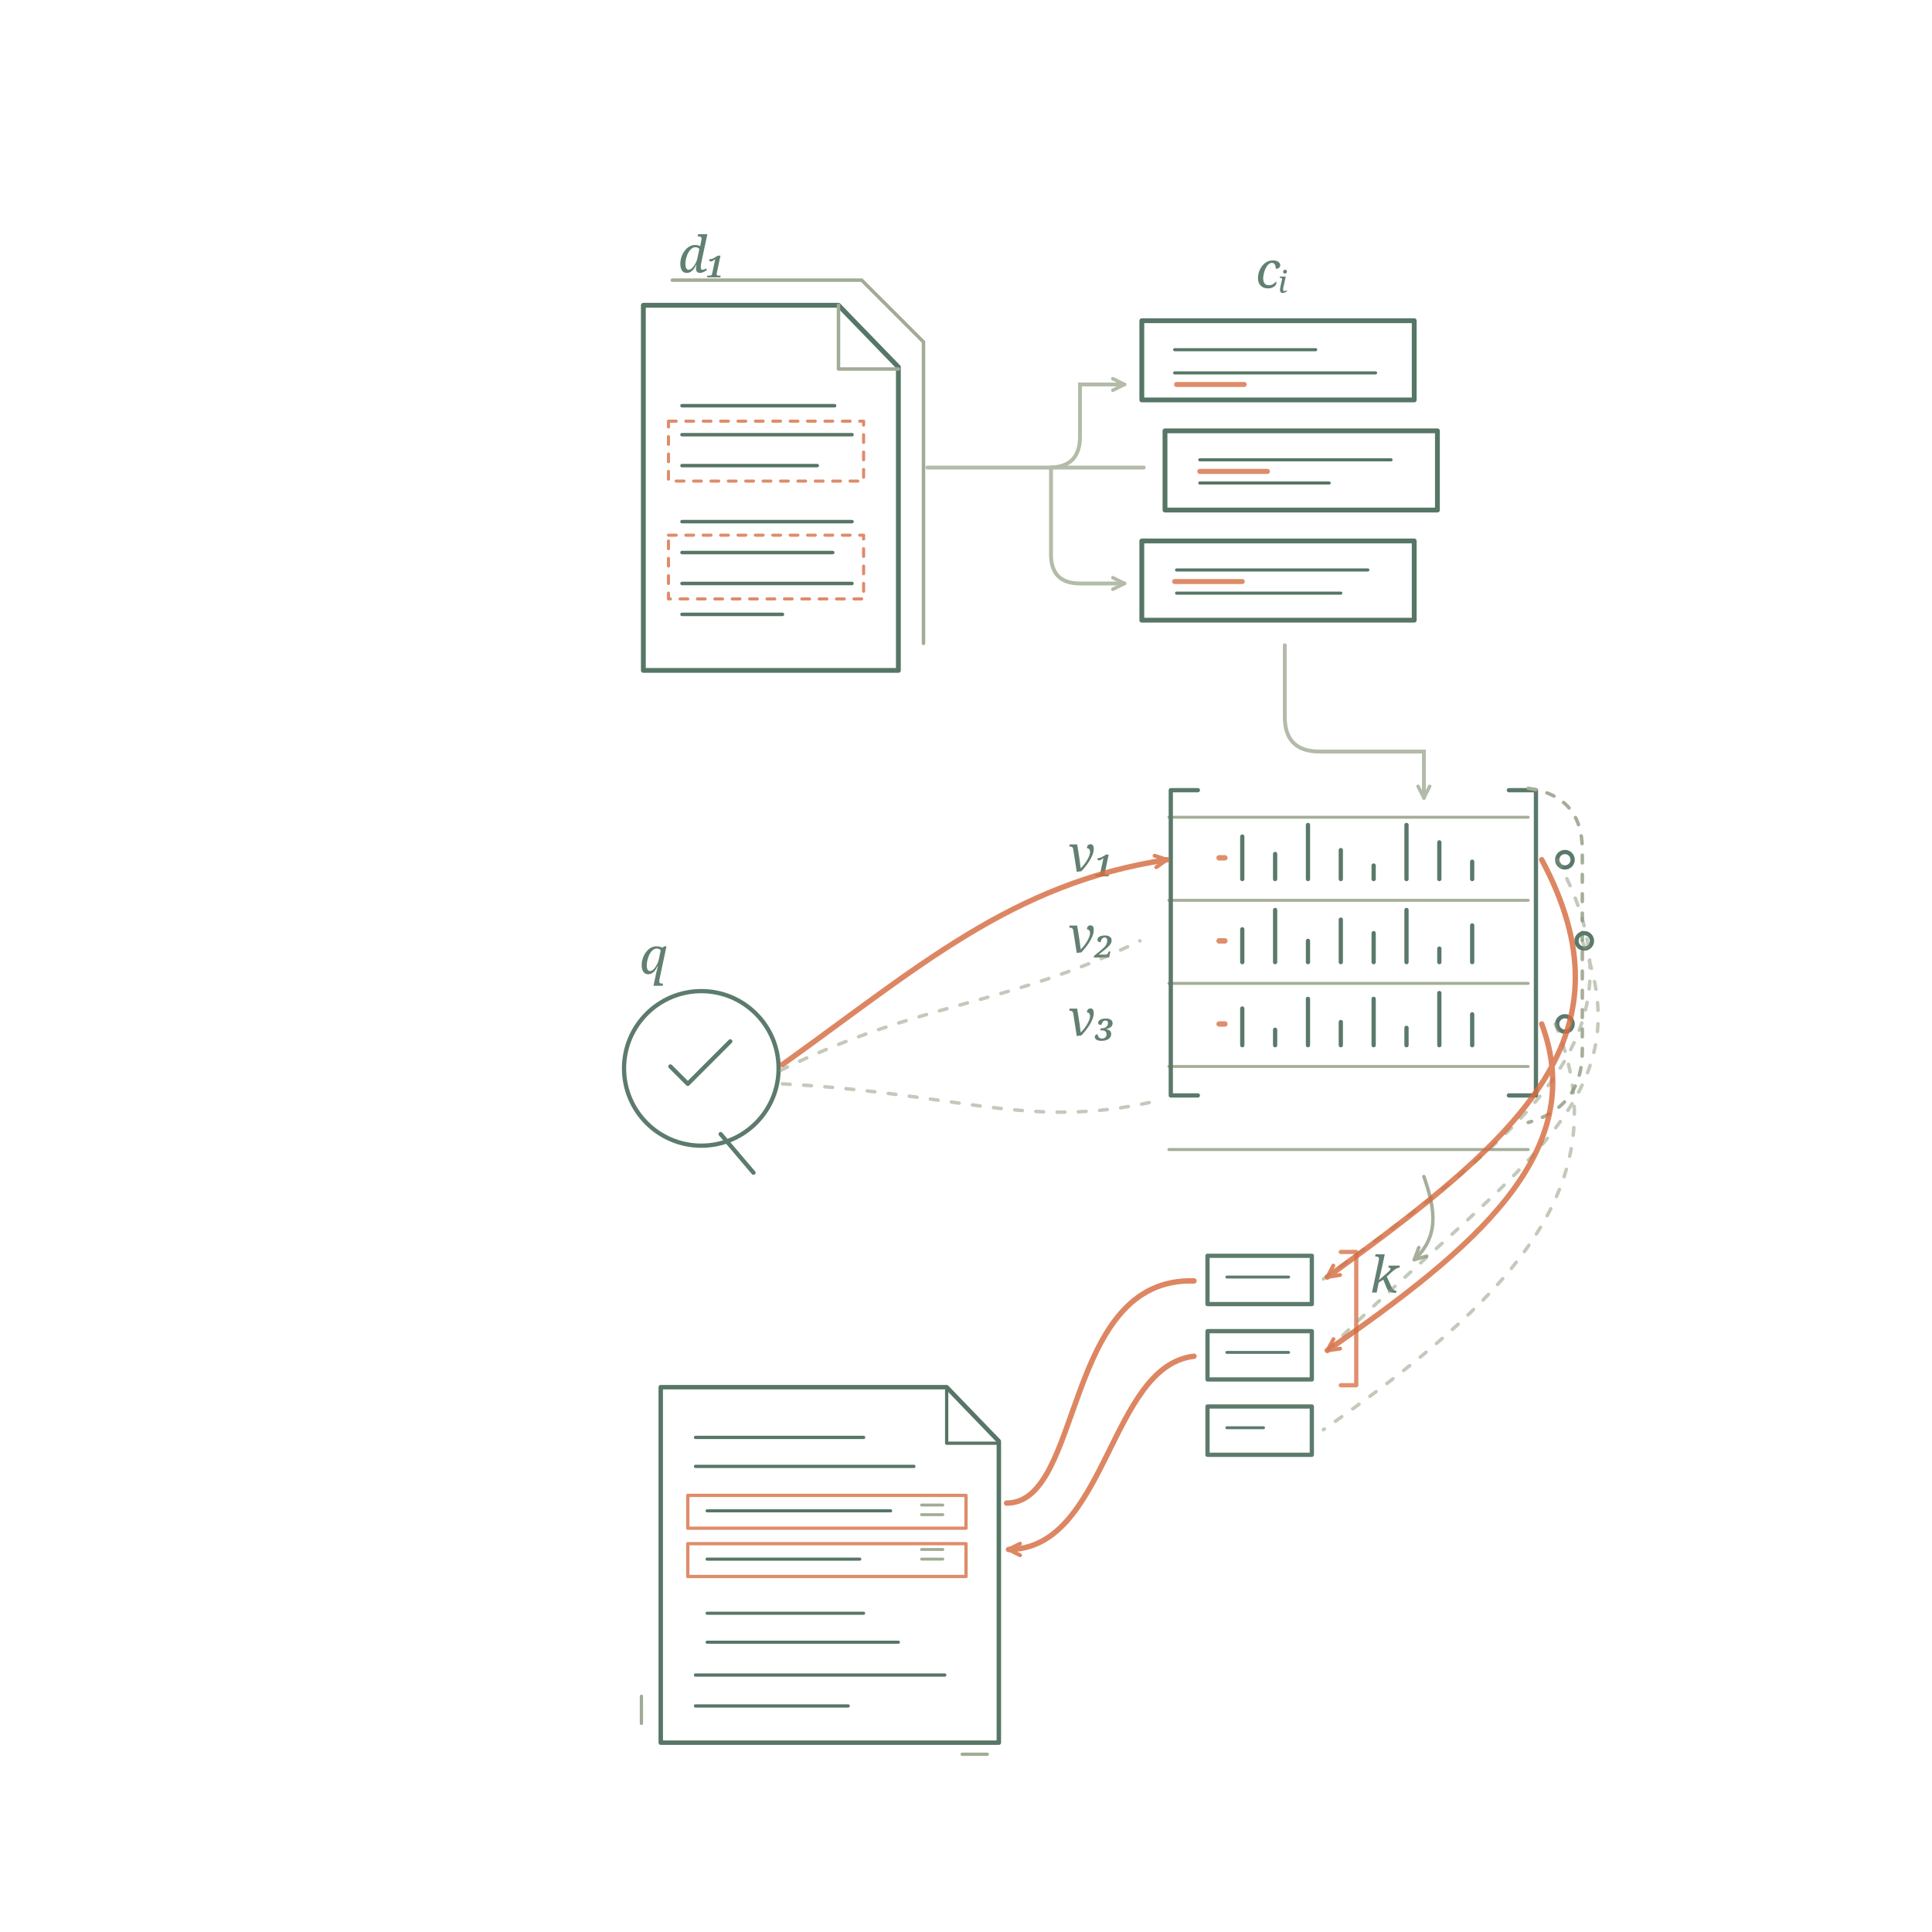
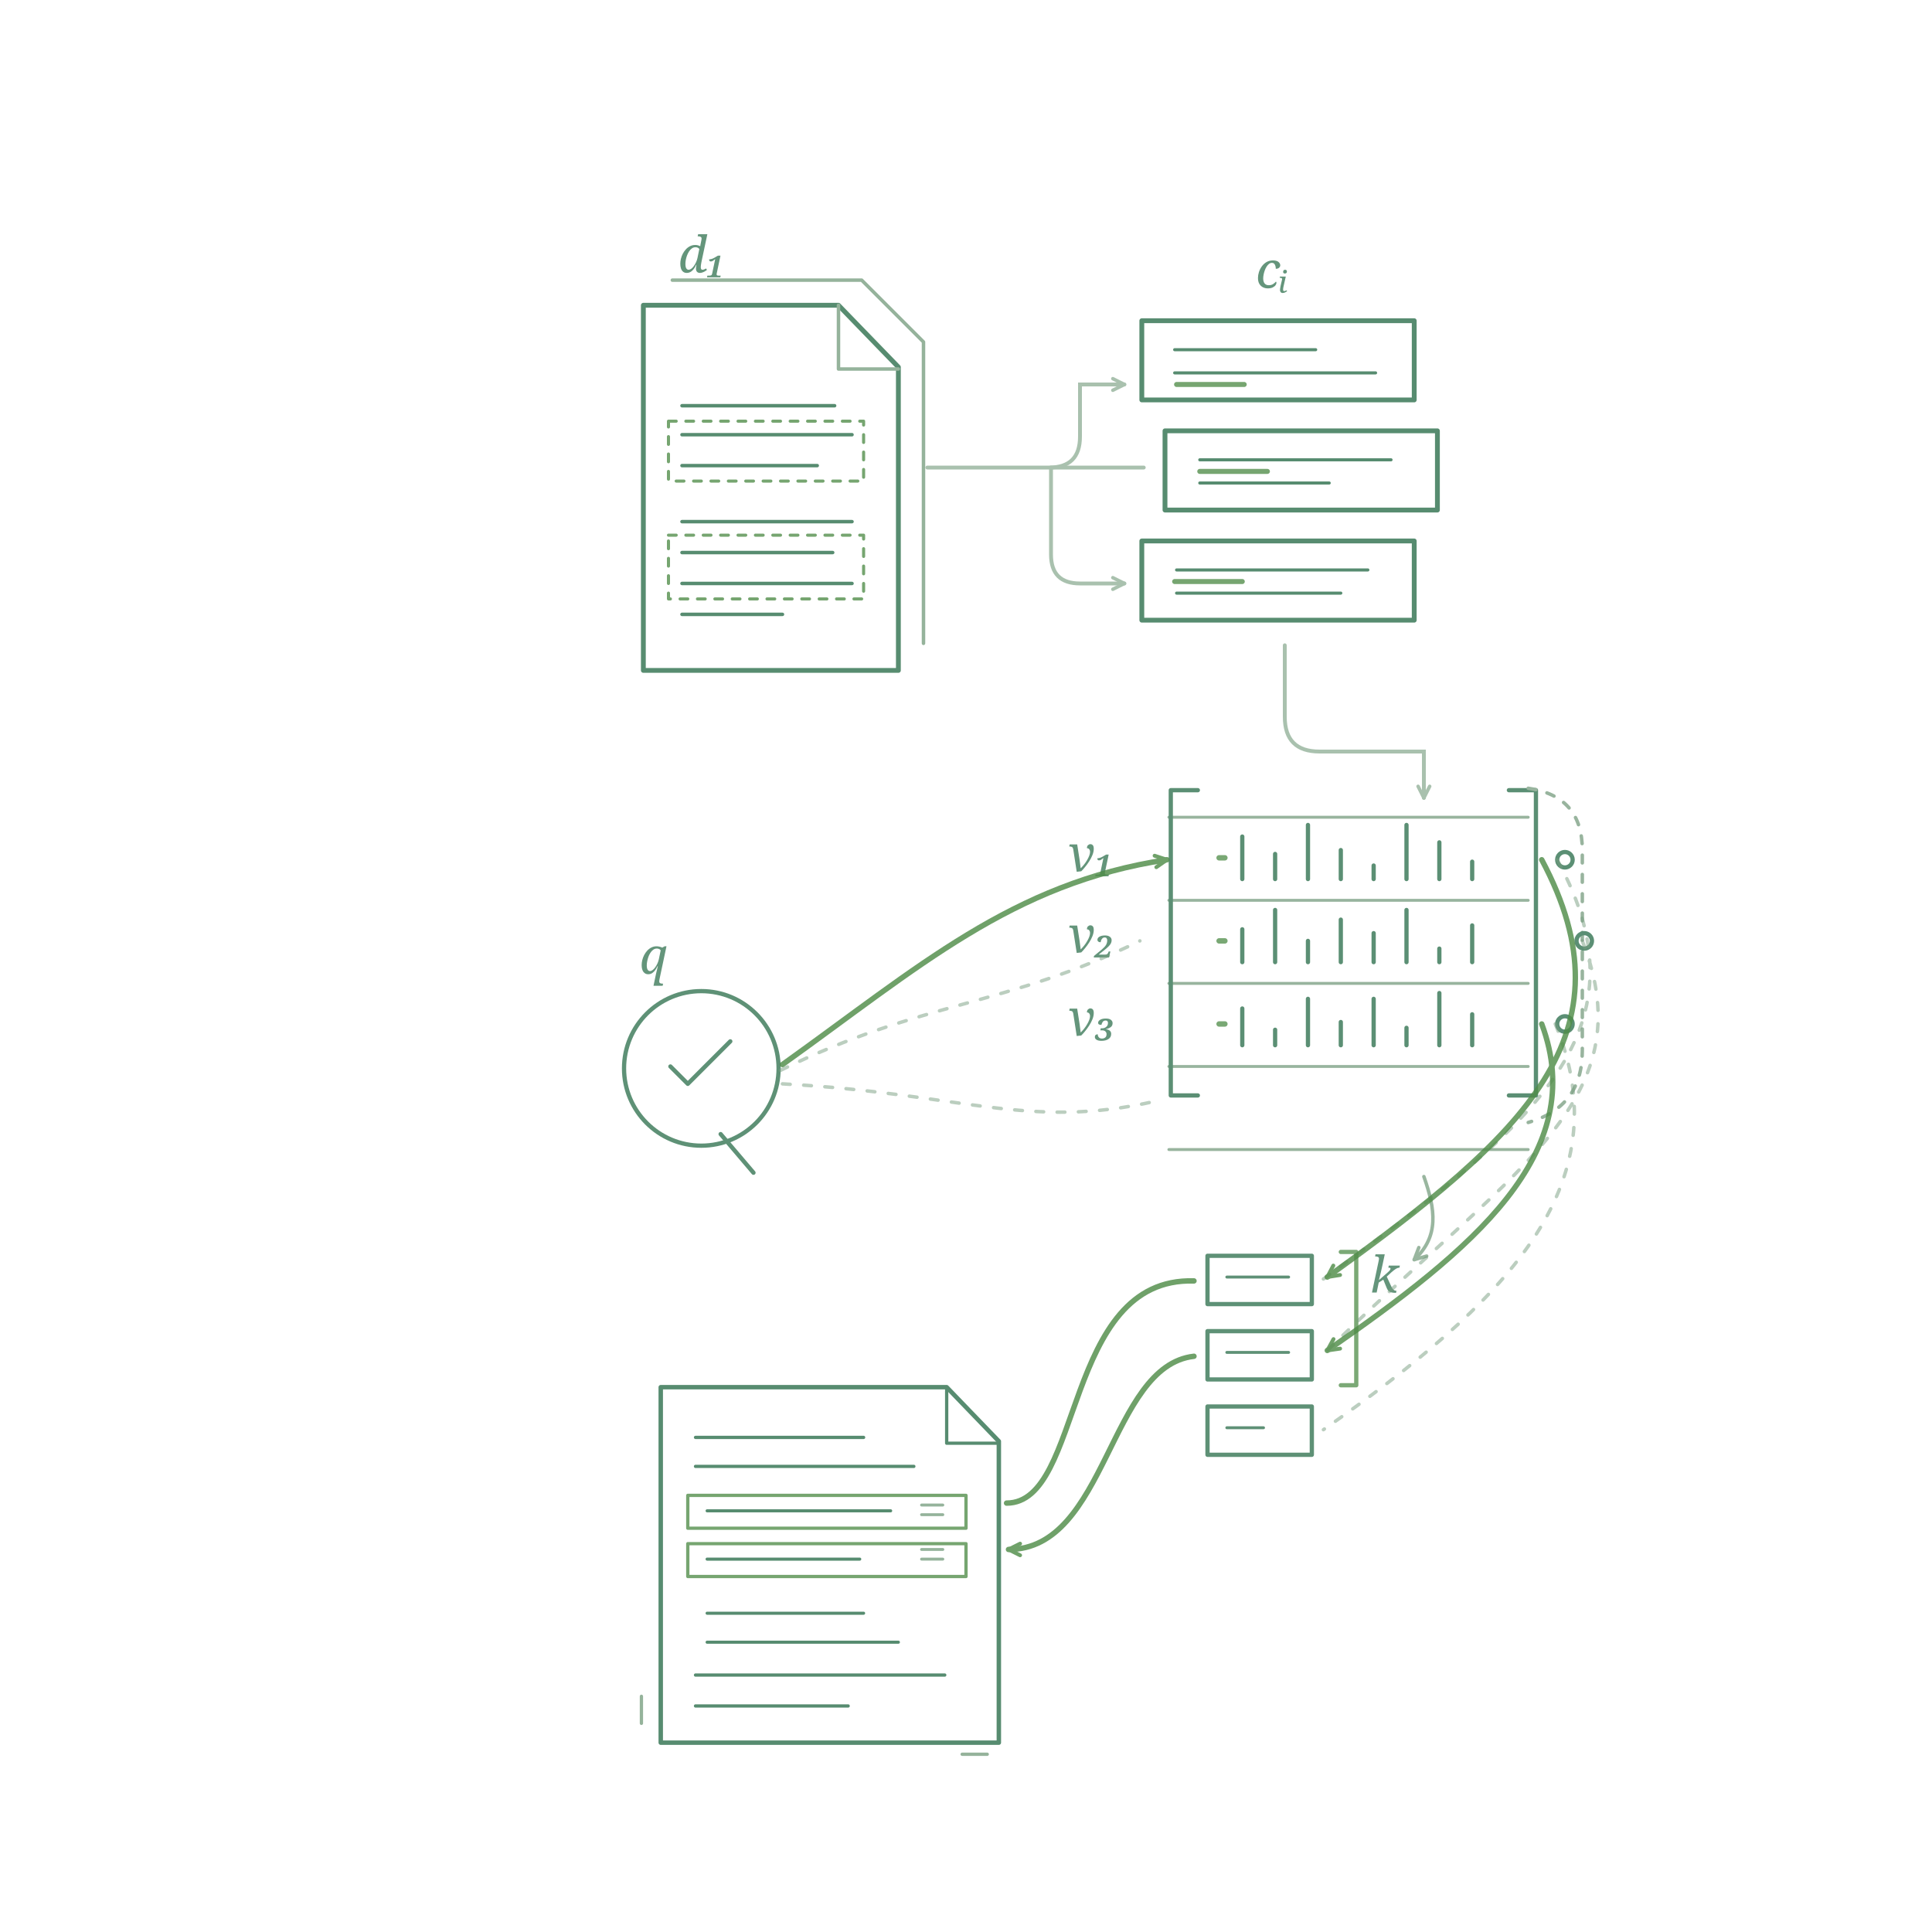
<svg xmlns="http://www.w3.org/2000/svg" viewBox="0 0 1000 1000" fill="none">
  <defs>
    <marker id="retrieval-arrow" markerWidth="9" markerHeight="9" refX="7" refY="4" orient="auto" markerUnits="userSpaceOnUse">
-       <path d="m1 1 6 3-6 3" stroke="#879477" stroke-width="1.8" stroke-linecap="round" stroke-linejoin="round" />
+       <path d="m1 1 6 3-6 3" stroke="#779d7f" stroke-width="1.8" stroke-linecap="round" stroke-linejoin="round" />
    </marker>
    <marker id="retrieval-match" markerWidth="10" markerHeight="10" refX="8" refY="5" orient="auto" markerUnits="userSpaceOnUse">
-       <path d="m2 2 6 3-6 3" stroke="#d66b3f" stroke-width="2" stroke-linecap="round" stroke-linejoin="round" />
+       <path d="m2 2 6 3-6 3" stroke="#4f8c48" stroke-width="2" stroke-linecap="round" stroke-linejoin="round" />
    </marker>
  </defs>
-   <g stroke="#264f3b" stroke-width="2.5" stroke-linecap="round" stroke-linejoin="round" opacity=".78">
+   <g stroke="#286c48" stroke-width="2.5" stroke-linecap="round" stroke-linejoin="round" opacity=".78">
    <path d="M333 158h101l31 32v157H333Z" />
-     <path d="M434 158v33h31M348 145h98l32 32v156" stroke="#879477" stroke-width="1.8" />
+     <path d="M434 158v33h31M348 145h98l32 32v156" stroke="#779d7f" stroke-width="1.8" />
    <path d="M353 210h79m-79 15h88m-88 16h70m-70 29h88m-88 16h78m-78 16h88m-88 16h52" stroke-width="1.8" />
-     <path d="M346 218h101v31H346Zm0 59h101v33H346Z" stroke="#d66b3f" stroke-width="1.6" stroke-dasharray="4 5" />
+     <path d="M346 218h101v31H346Zm0 59h101v33H346Z" stroke="#4f8c48" stroke-width="1.6" stroke-dasharray="4 5" />
    <path d="M591 166h141v41H591Zm12 57h141v41H603Zm-12 57h141v41H591Z" />
    <path d="M608 181h73m-73 12h104m-91 45h99m-99 12h67m-79 45h99m-99 12h85" stroke-width="1.6" />
-     <path d="M609 199h35m-23 45h35m-48 57h35" stroke="#d66b3f" stroke-width="2.6" />
+     <path d="M609 199h35m-23 45h35m-48 57h35" stroke="#4f8c48" stroke-width="2.6" />
  </g>
-   <g stroke="#879477" stroke-width="2" stroke-linecap="round" opacity=".63" marker-end="url(#retrieval-arrow)">
+   <g stroke="#779d7f" stroke-width="2" stroke-linecap="round" opacity=".63" marker-end="url(#retrieval-arrow)">
    <path d="M480 242h63q16 0 16-16v-27h23" />
    <path d="M544 242h48M544 242v45q0 15 15 15h23" />
    <path d="M665 334v37q0 18 18 18h54v24" />
  </g>
-   <g stroke="#264f3b" stroke-width="2.2" stroke-linecap="round" stroke-linejoin="round" opacity=".76">
-     <path d="M605 423h186m-186 43h186m-186 43h186m-186 43h186m-186 43h186" stroke="#879477" stroke-width="1.5" />
+   <g stroke="#286c48" stroke-width="2.2" stroke-linecap="round" stroke-linejoin="round" opacity=".76">
+     <path d="M605 423h186m-186 43h186m-186 43h186m-186 43h186m-186 43h186" stroke="#779d7f" stroke-width="1.5" />
    <path d="M620 409h-14v158h14m161-158h14v158h-14" />
    <path d="M643 433v22m17-13v13m17-28v28m17-15v15m17-7v7m17-28v28m17-19v19m17-9v9" />
    <path d="M643 481v17m17-27v27m17-11v11m17-22v22m17-15v15m17-27v27m17-7v7m17-19v19" />
    <path d="M643 522v19m17-8v8m17-24v24m17-12v12m17-24v24m17-9v9m17-27v27m17-16v16" />
-     <path d="M634 444h-3m0 43h3m-3 43h3" stroke="#d66b3f" stroke-width="2.8" />
-     <path d="M791 408q28 4 28 32v104q0 29-28 37" stroke="#879477" stroke-width="1.8" stroke-dasharray="4 6" />
+     <path d="M634 444h-3m0 43h3m-3 43h3" stroke="#4f8c48" stroke-width="2.8" />
+     <path d="M791 408q28 4 28 32v104q0 29-28 37" stroke="#779d7f" stroke-width="1.8" stroke-dasharray="4 6" />
    <circle cx="810" cy="445" r="4" />
    <circle cx="820" cy="487" r="4" />
    <circle cx="810" cy="530" r="4" />
  </g>
-   <g fill="#264f3b" opacity=".72" font-family="Georgia, serif" font-size="26" font-style="italic">
+   <g fill="#286c48" opacity=".72" font-family="Georgia, serif" font-size="26" font-style="italic">
    <text x="553" y="451">v₁</text>
    <text x="553" y="493">v₂</text>
    <text x="553" y="536">v₃</text>
    <text x="351" y="141">d₁</text>
    <text x="650" y="149">cᵢ</text>
    <text x="709" y="669">k</text>
    <text x="331" y="504">q</text>
  </g>
-   <g stroke="#264f3b" stroke-width="2.2" stroke-linecap="round" stroke-linejoin="round" opacity=".75">
+   <g stroke="#286c48" stroke-width="2.2" stroke-linecap="round" stroke-linejoin="round" opacity=".75">
    <circle cx="363" cy="553" r="40" />
    <path d="m347 552 9 9 22-22m-5 48 17 20" />
    <path d="M625 650h54v25h-54Zm0 39h54v25h-54Zm0 39h54v25h-54Z" />
    <path d="M635 661h32m-32 39h32m-32 39h19" stroke-width="1.5" />
-     <path d="M694 648h8v69h-8" stroke="#d66b3f" />
-     <path d="M737 609c6 17 8 31-5 43" stroke="#879477" stroke-width="1.8" marker-end="url(#retrieval-arrow)" />
+     <path d="M694 648h8v69h-8" stroke="#4f8c48" />
+     <path d="M737 609c6 17 8 31-5 43" stroke="#779d7f" stroke-width="1.8" marker-end="url(#retrieval-arrow)" />
  </g>
-   <g stroke="#879477" stroke-width="1.8" stroke-linecap="round" opacity=".5" stroke-dasharray="4 7">
+   <g stroke="#779d7f" stroke-width="1.8" stroke-linecap="round" opacity=".5" stroke-dasharray="4 7">
    <path d="M404 554c73-36 117-33 186-67M405 561c93 5 127 24 193 9" />
    <path d="M806 445c50 91-16 140-121 217M819 487c33 84-38 119-134 214M805 530c35 84-27 145-120 210" />
  </g>
-   <g stroke="#d66b3f" stroke-width="2.8" stroke-linecap="round" stroke-linejoin="round" opacity=".82" marker-end="url(#retrieval-match)">
+   <g stroke="#4f8c48" stroke-width="2.8" stroke-linecap="round" stroke-linejoin="round" opacity=".82" marker-end="url(#retrieval-match)">
    <path d="M405 551c70-50 119-94 199-106" />
    <path d="M798 445c48 90-8 142-111 216" />
    <path d="M798 530c25 67-36 117-111 169" />
    <path d="M618 663c-68-2-57 115-97 115M618 702c-44 5-45 100-96 100" />
  </g>
-   <g stroke="#264f3b" stroke-width="2.3" stroke-linecap="round" stroke-linejoin="round" opacity=".78">
+   <g stroke="#286c48" stroke-width="2.3" stroke-linecap="round" stroke-linejoin="round" opacity=".78">
    <path d="M342 718h148l27 28v156H342Z" />
    <path d="M490 718v29h27M360 744h87m-87 15h113m-113 108h129m-129 16h79" stroke-width="1.7" />
-     <path d="M356 774h144v17H356Zm0 25h144v17H356Z" stroke="#d66b3f" stroke-width="1.7" />
+     <path d="M356 774h144v17H356Zm0 25h144v17H356Z" stroke="#4f8c48" stroke-width="1.7" />
    <path d="M366 782h95m-95 25h79m-79 28h81m-81 15h99" stroke-width="1.6" />
-     <path d="M477 779h11m-11 5h11m-11 18h11m-11 5h11" stroke="#879477" stroke-width="1.5" />
-     <path d="M511 908h-13m-166-30v14" stroke="#879477" stroke-width="1.7" />
+     <path d="M477 779h11m-11 5h11m-11 18h11m-11 5h11" stroke="#779d7f" stroke-width="1.5" />
+     <path d="M511 908h-13m-166-30v14" stroke="#779d7f" stroke-width="1.7" />
  </g>
</svg>
